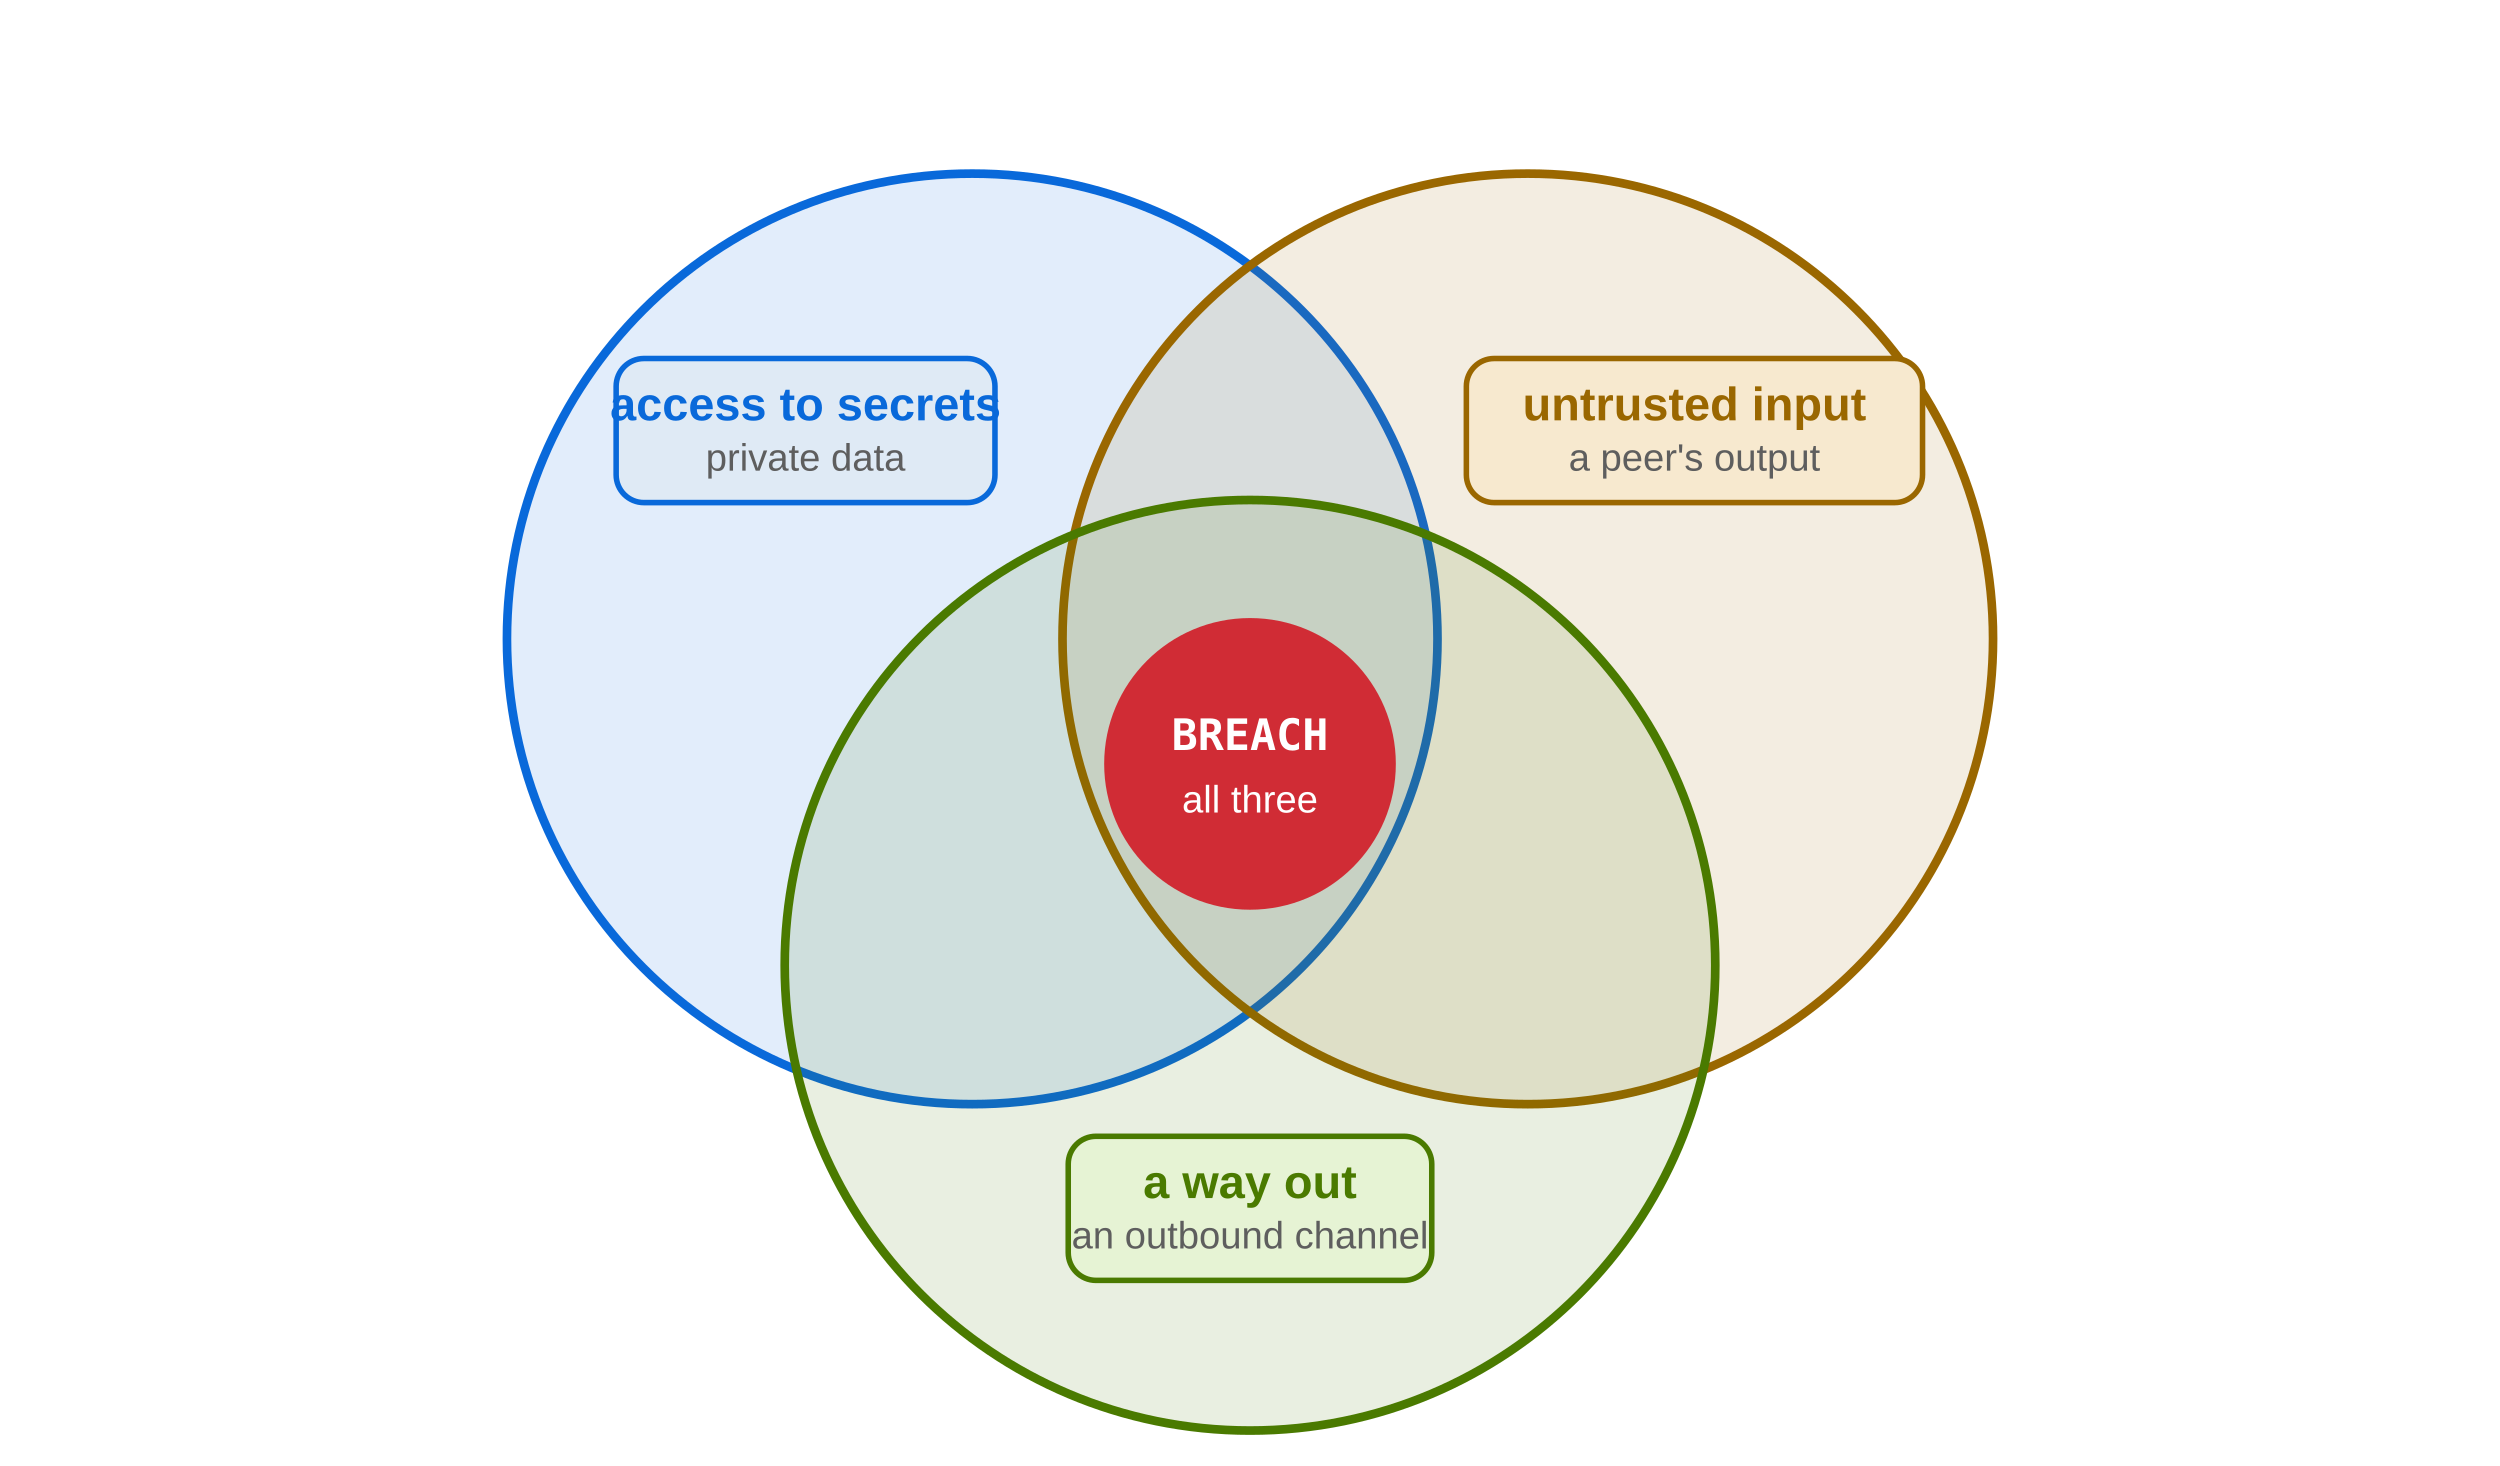
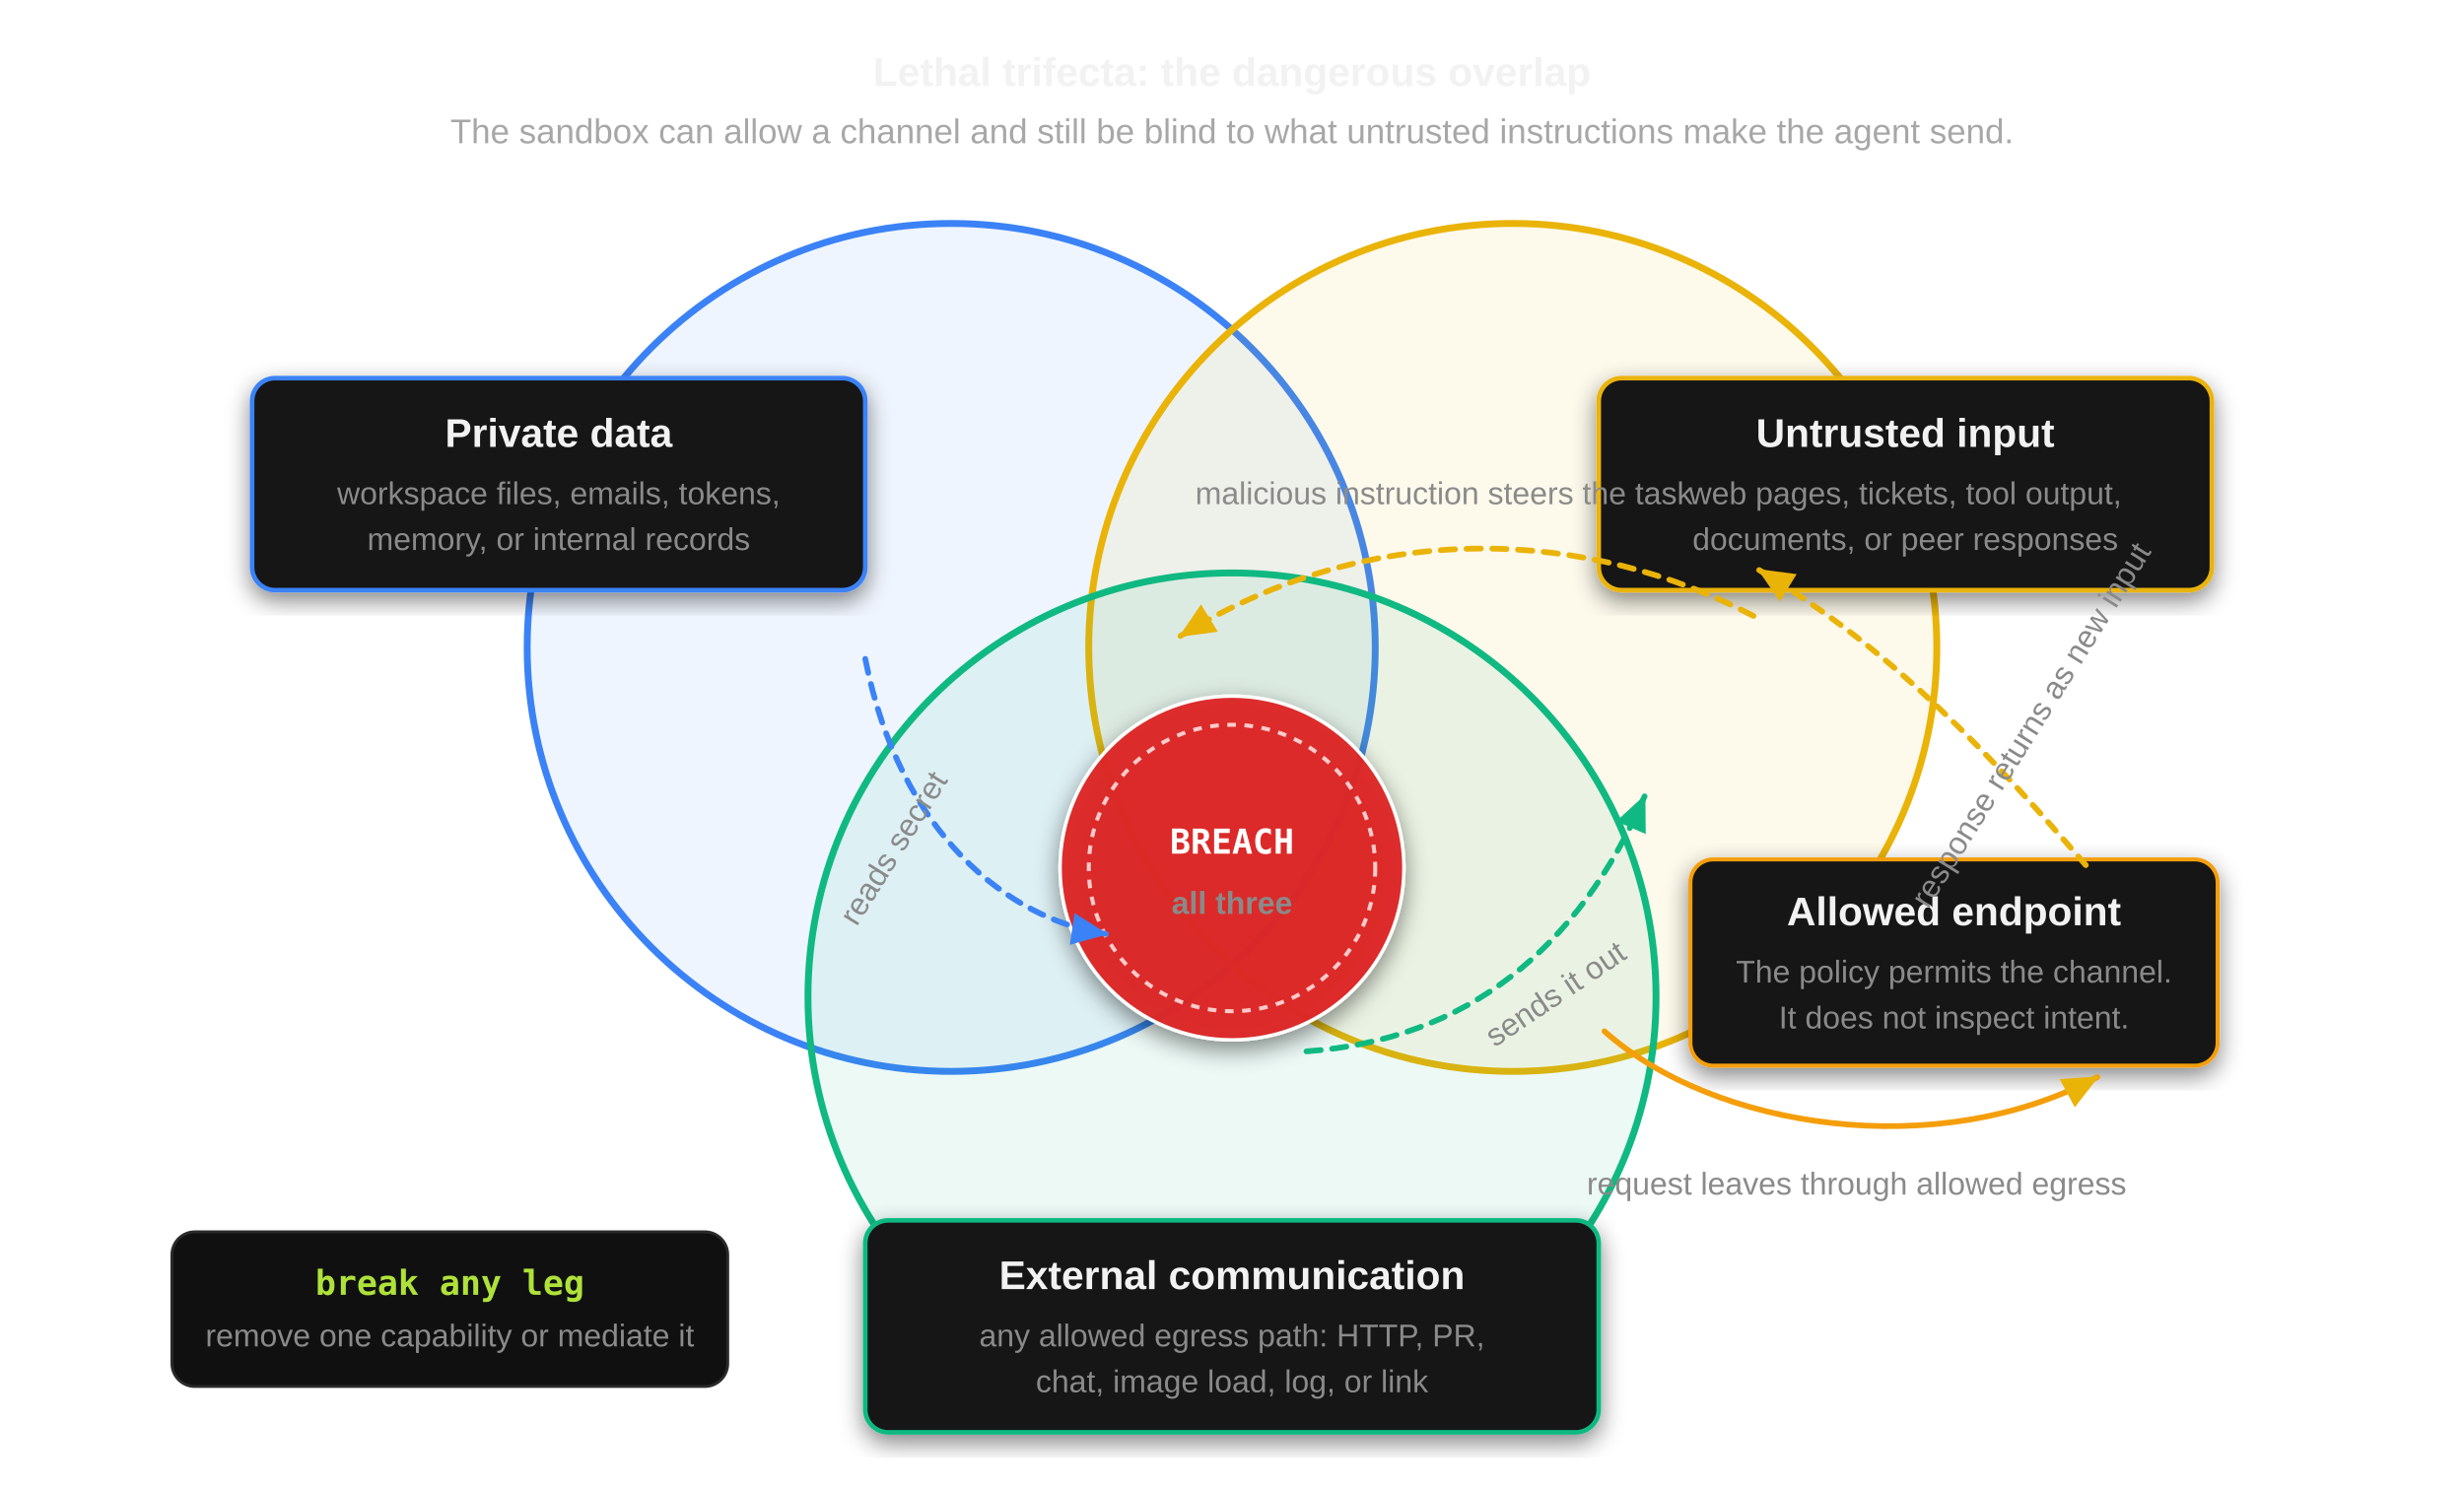
- <svg xmlns="http://www.w3.org/2000/svg" class="gfx-dark" viewBox="0 0 720 422" role="img" aria-label="The lethal trifecta: untrusted input, access to secrets, and a way to send data out. Each capability is harmless on its own, but together the three open a path to breach." preserveAspectRatio="xMidYMid meet" style="width:100%;height:auto;display:block;background:#0d0d0d;border:1px solid #2a2a2a;border-radius:8px;padding:14px;max-width:1040px;margin:1.5rem auto">
-   <defs />
-   <circle cx="280" cy="184" r="134" fill="var(--gfx-blue,#0969da)" fill-opacity="0.12" stroke="var(--gfx-blue,#0969da)" stroke-width="2.5" />
-   <circle cx="440" cy="184" r="134" fill="var(--gfx-amber,#9a6700)" fill-opacity="0.12" stroke="var(--gfx-amber,#9a6700)" stroke-width="2.5" />
-   <circle cx="360" cy="278" r="134" fill="var(--gfx-green,#4a7a00)" fill-opacity="0.12" stroke="var(--gfx-green,#4a7a00)" stroke-width="2.5" />
-   <rect x="177.45" y="103.25" width="109.1" height="41.5" rx="8" fill="var(--gfx-tint-blue,#dfeaf5)" stroke="var(--gfx-blue,#0969da)" stroke-width="1.6" />
-   <text x="232" y="121.05" font-family="Arial, 'Helvetica Neue', Helvetica, sans-serif" font-size="13.5" fill="var(--gfx-blue,#0969da)" text-anchor="middle" font-weight="700">access to secrets</text>
-   <text x="232" y="135.55" font-family="Arial, 'Helvetica Neue', Helvetica, sans-serif" font-size="11" fill="var(--gfx-sub,#5e5e5e)" text-anchor="middle">private data</text>
-   <rect x="422.312" y="103.25" width="131.375" height="41.5" rx="8" fill="var(--gfx-tint-amber,#f7e9cf)" stroke="var(--gfx-amber,#9a6700)" stroke-width="1.6" />
-   <text x="488" y="121.05" font-family="Arial, 'Helvetica Neue', Helvetica, sans-serif" font-size="13.5" fill="var(--gfx-amber,#9a6700)" text-anchor="middle" font-weight="700">untrusted input</text>
-   <text x="488" y="135.55" font-family="Arial, 'Helvetica Neue', Helvetica, sans-serif" font-size="11" fill="var(--gfx-sub,#5e5e5e)" text-anchor="middle">a peer's output</text>
-   <rect x="307.65" y="327.25" width="104.7" height="41.5" rx="8" fill="var(--gfx-tint-green,#e6f3d4)" stroke="var(--gfx-green,#4a7a00)" stroke-width="1.6" />
-   <text x="360" y="345.05" font-family="Arial, 'Helvetica Neue', Helvetica, sans-serif" font-size="13.5" fill="var(--gfx-green,#4a7a00)" text-anchor="middle" font-weight="700">a way out</text>
-   <text x="360" y="359.55" font-family="Arial, 'Helvetica Neue', Helvetica, sans-serif" font-size="11" fill="var(--gfx-sub,#5e5e5e)" text-anchor="middle">an outbound channel</text>
-   <circle cx="360" cy="220" r="42" fill="var(--gfx-red,#d1242f)" fill-opacity="0.95" />
-   <text x="360" y="216" font-family="ui-monospace, SFMono-Regular, Menlo, Consolas, monospace" font-size="12.5" fill="var(--gfx-bg,#ffffff)" text-anchor="middle" font-weight="800">BREACH</text>
-   <text x="360" y="234" font-family="Arial, 'Helvetica Neue', Helvetica, sans-serif" font-size="11" fill="var(--gfx-bg,#ffffff)" text-anchor="middle">all three</text>
+ <svg xmlns="http://www.w3.org/2000/svg" class="gfx-dark" viewBox="0 0 860 520" role="img" aria-label="The lethal trifecta for agents: private data, untrusted input, and an allowed outbound channel overlap to create a breach path. A response from the outbound service can also return new untrusted input to the agent." preserveAspectRatio="xMidYMid meet" style="width:100%;height:auto;display:block;background:var(--gfx-bg,#0d0d0d);border:1px solid var(--gfx-border,#2a2a2a);border-radius:12px;padding:16px;max-width:980px;margin:1.5rem auto">
+   <defs>
+     <filter id="tri-shadow" x="-12%" y="-12%" width="124%" height="124%">
+       <feDropShadow dx="0" dy="3" stdDeviation="4" flood-color="var(--gfx-shadow,#000000)" flood-opacity="0.48" />
+     </filter>
+     <marker id="tri-arrow-amber" viewBox="0 0 10 10" refX="8.5" refY="5" markerWidth="7" markerHeight="7" orient="auto">
+       <path d="M0,1 L9,5 L0,9 Z" fill="var(--gfx-amber,#eab308)" />
+     </marker>
+     <marker id="tri-arrow-blue" viewBox="0 0 10 10" refX="8.5" refY="5" markerWidth="7" markerHeight="7" orient="auto">
+       <path d="M0,1 L9,5 L0,9 Z" fill="var(--gfx-blue,#3b82f6)" />
+     </marker>
+     <marker id="tri-arrow-green" viewBox="0 0 10 10" refX="8.5" refY="5" markerWidth="7" markerHeight="7" orient="auto">
+       <path d="M0,1 L9,5 L0,9 Z" fill="var(--gfx-green,#10b981)" />
+     </marker>
+     <style>
+       .tri-title{font-family:Arial,sans-serif;font-size:14px;font-weight:800;fill:var(--gfx-ink,#f2f2f2)}
+       .tri-sub{font-family:Arial,sans-serif;font-size:12px;fill:var(--gfx-sub,#a7a7a7)}
+       .tri-small{font-family:Arial,sans-serif;font-size:11px;fill:var(--gfx-sub,#8a8a8a)}
+       .tri-mono{font-family:ui-monospace,monospace;font-size:12px;font-weight:800;text-anchor:middle}
+     </style>
+   </defs>
+   <text x="430" y="30" class="tri-title" text-anchor="middle">Lethal trifecta: the dangerous overlap</text>
+   <text x="430" y="50" class="tri-sub" text-anchor="middle">The sandbox can allow a channel and still be blind to what untrusted instructions make the agent send.</text>
+   <circle cx="332" cy="226" r="148" fill="var(--gfx-blue,#3b82f6)" fill-opacity="0.08" stroke="var(--gfx-blue,#3b82f6)" stroke-width="2.4" />
+   <circle cx="528" cy="226" r="148" fill="var(--gfx-amber,#eab308)" fill-opacity="0.08" stroke="var(--gfx-amber,#eab308)" stroke-width="2.4" />
+   <circle cx="430" cy="348" r="148" fill="var(--gfx-green,#10b981)" fill-opacity="0.08" stroke="var(--gfx-green,#10b981)" stroke-width="2.4" />
+   <g filter="url(#tri-shadow)">
+     <rect x="88" y="132" width="214" height="74" rx="8" fill="var(--gfx-card,#141414)" stroke="var(--gfx-blue,#3b82f6)" stroke-width="1.6" />
+     <text x="195" y="156" class="tri-title" fill="var(--gfx-blue2,#7eb8ff)" text-anchor="middle">Private data</text>
+     <text x="195" y="176" class="tri-small" text-anchor="middle">workspace files, emails, tokens,</text>
+     <text x="195" y="192" class="tri-small" text-anchor="middle">memory, or internal records</text>
+   </g>
+   <g filter="url(#tri-shadow)">
+     <rect x="558" y="132" width="214" height="74" rx="8" fill="var(--gfx-card,#141414)" stroke="var(--gfx-amber,#eab308)" stroke-width="1.6" />
+     <text x="665" y="156" class="tri-title" fill="var(--gfx-amber2,#facc15)" text-anchor="middle">Untrusted input</text>
+     <text x="665" y="176" class="tri-small" text-anchor="middle">web pages, tickets, tool output,</text>
+     <text x="665" y="192" class="tri-small" text-anchor="middle">documents, or peer responses</text>
+   </g>
+   <g filter="url(#tri-shadow)">
+     <rect x="302" y="426" width="256" height="74" rx="8" fill="var(--gfx-card,#141414)" stroke="var(--gfx-green,#10b981)" stroke-width="1.6" />
+     <text x="430" y="450" class="tri-title" fill="var(--gfx-green2,#34d399)" text-anchor="middle">External communication</text>
+     <text x="430" y="470" class="tri-small" text-anchor="middle">any allowed egress path: HTTP, PR,</text>
+     <text x="430" y="486" class="tri-small" text-anchor="middle">chat, image load, log, or link</text>
+   </g>
+   <g filter="url(#tri-shadow)" transform="translate(369,242)">
+     <circle cx="61" cy="61" r="60" fill="var(--gfx-red,#dc2626)" fill-opacity="0.96" stroke="var(--gfx-invert,#ffffff)" stroke-width="1.2" />
+     <circle cx="61" cy="61" r="50" fill="none" stroke="var(--gfx-red2,#fecaca)" stroke-width="1.4" stroke-dasharray="3 3" />
+     <text x="61" y="56" class="tri-mono" fill="var(--gfx-invert,#ffffff)" font-size="16">BREACH</text>
+     <text x="61" y="77" class="tri-small" fill="var(--gfx-red3,#ffe4e6)" text-anchor="middle" font-weight="700">all three</text>
+   </g>
+   <g fill="none" stroke-linecap="round" stroke-linejoin="round">
+     <path d="M612 215 C555 185 480 180 412 222" stroke="var(--gfx-amber,#eab308)" stroke-width="2" stroke-dasharray="5 4" marker-end="url(#tri-arrow-amber)" />
+     <text x="504" y="176" class="tri-small" fill="var(--gfx-amber,#eab308)" text-anchor="middle">malicious instruction steers the task</text>
+     <path d="M302 230 C314 291 352 321 386 326" stroke="var(--gfx-blue,#3b82f6)" stroke-width="2" stroke-dasharray="5 4" marker-end="url(#tri-arrow-blue)" />
+     <text x="315" y="298" class="tri-small" fill="var(--gfx-blue2,#7eb8ff)" text-anchor="middle" transform="rotate(-58 315 298)">reads secret</text>
+     <path d="M456 367 C512 363 551 331 574 278" stroke="var(--gfx-green,#10b981)" stroke-width="2" stroke-dasharray="5 4" marker-end="url(#tri-arrow-green)" />
+     <text x="545" y="350" class="tri-small" fill="var(--gfx-green2,#34d399)" text-anchor="middle" transform="rotate(-34 545 350)">sends it out</text>
+   </g>
+   <g filter="url(#tri-shadow)">
+     <rect x="590" y="300" width="184" height="72" rx="8" fill="var(--gfx-card,#141414)" stroke="var(--gfx-orange,#f59e0b)" stroke-width="1.4" />
+     <text x="682" y="323" class="tri-title" fill="var(--gfx-amber3,#fbbf24)" text-anchor="middle">Allowed endpoint</text>
+     <text x="682" y="343" class="tri-small" text-anchor="middle">The policy permits the channel.</text>
+     <text x="682" y="359" class="tri-small" text-anchor="middle">It does not inspect intent.</text>
+   </g>
+   <g fill="none" stroke-linecap="round" stroke-linejoin="round">
+     <path d="M560 360 C598 394 676 406 732 376" stroke="var(--gfx-orange,#f59e0b)" stroke-width="2" marker-end="url(#tri-arrow-amber)" />
+     <text x="648" y="417" class="tri-small" fill="var(--gfx-amber3,#fbbf24)" text-anchor="middle">request leaves through allowed egress</text>
+     <path d="M728 302 C685 252 655 224 614 199" stroke="var(--gfx-amber,#eab308)" stroke-width="2" stroke-dasharray="4 4" marker-end="url(#tri-arrow-amber)" />
+     <text x="712" y="255" class="tri-small" fill="var(--gfx-amber3,#fbbf24)" text-anchor="middle" transform="rotate(-58 712 255)">response returns as new input</text>
+   </g>
+   <g transform="translate(60,430)">
+     <rect width="194" height="54" rx="8" fill="var(--gfx-e1,#101010)" stroke="var(--gfx-border,#2a2a2a)" />
+     <text x="97" y="22" class="tri-mono" fill="var(--gfx-green3,#aee23a)">break any leg</text>
+     <text x="97" y="40" class="tri-small" text-anchor="middle">remove one capability or mediate it</text>
+   </g>
</svg>
